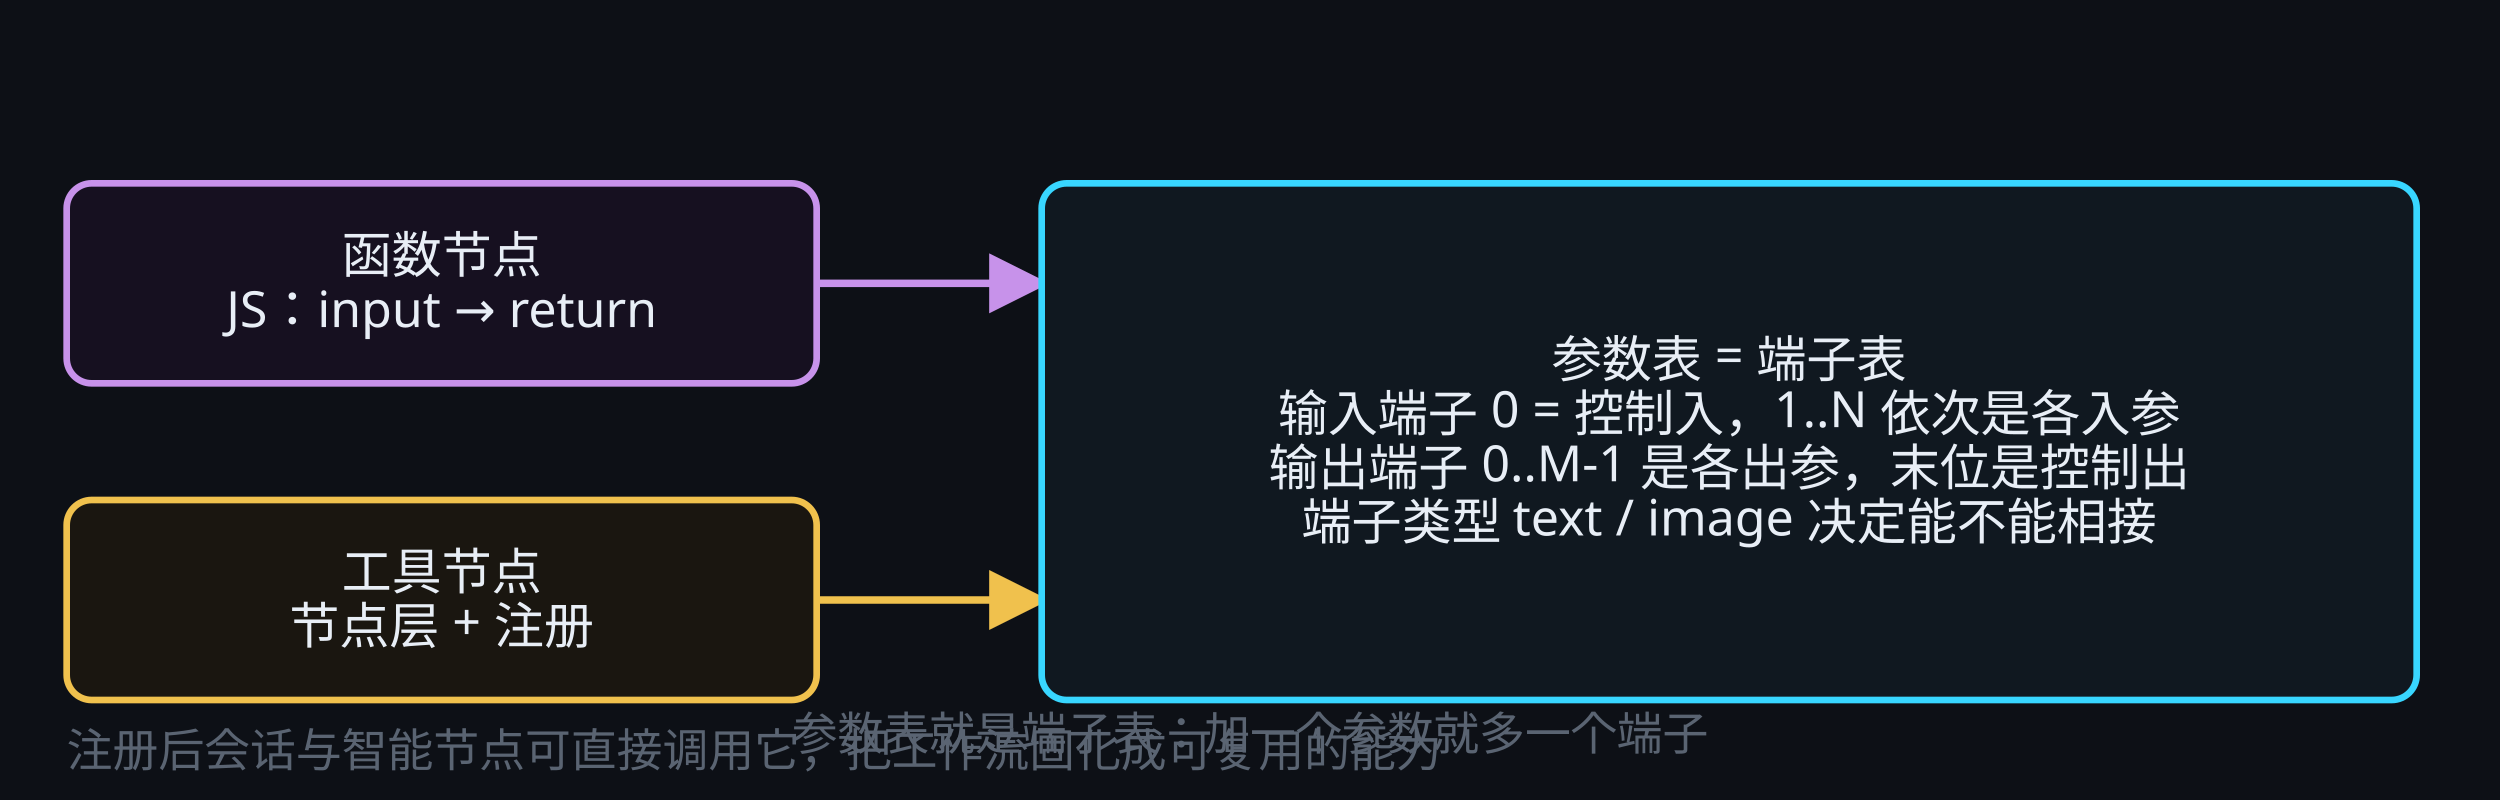
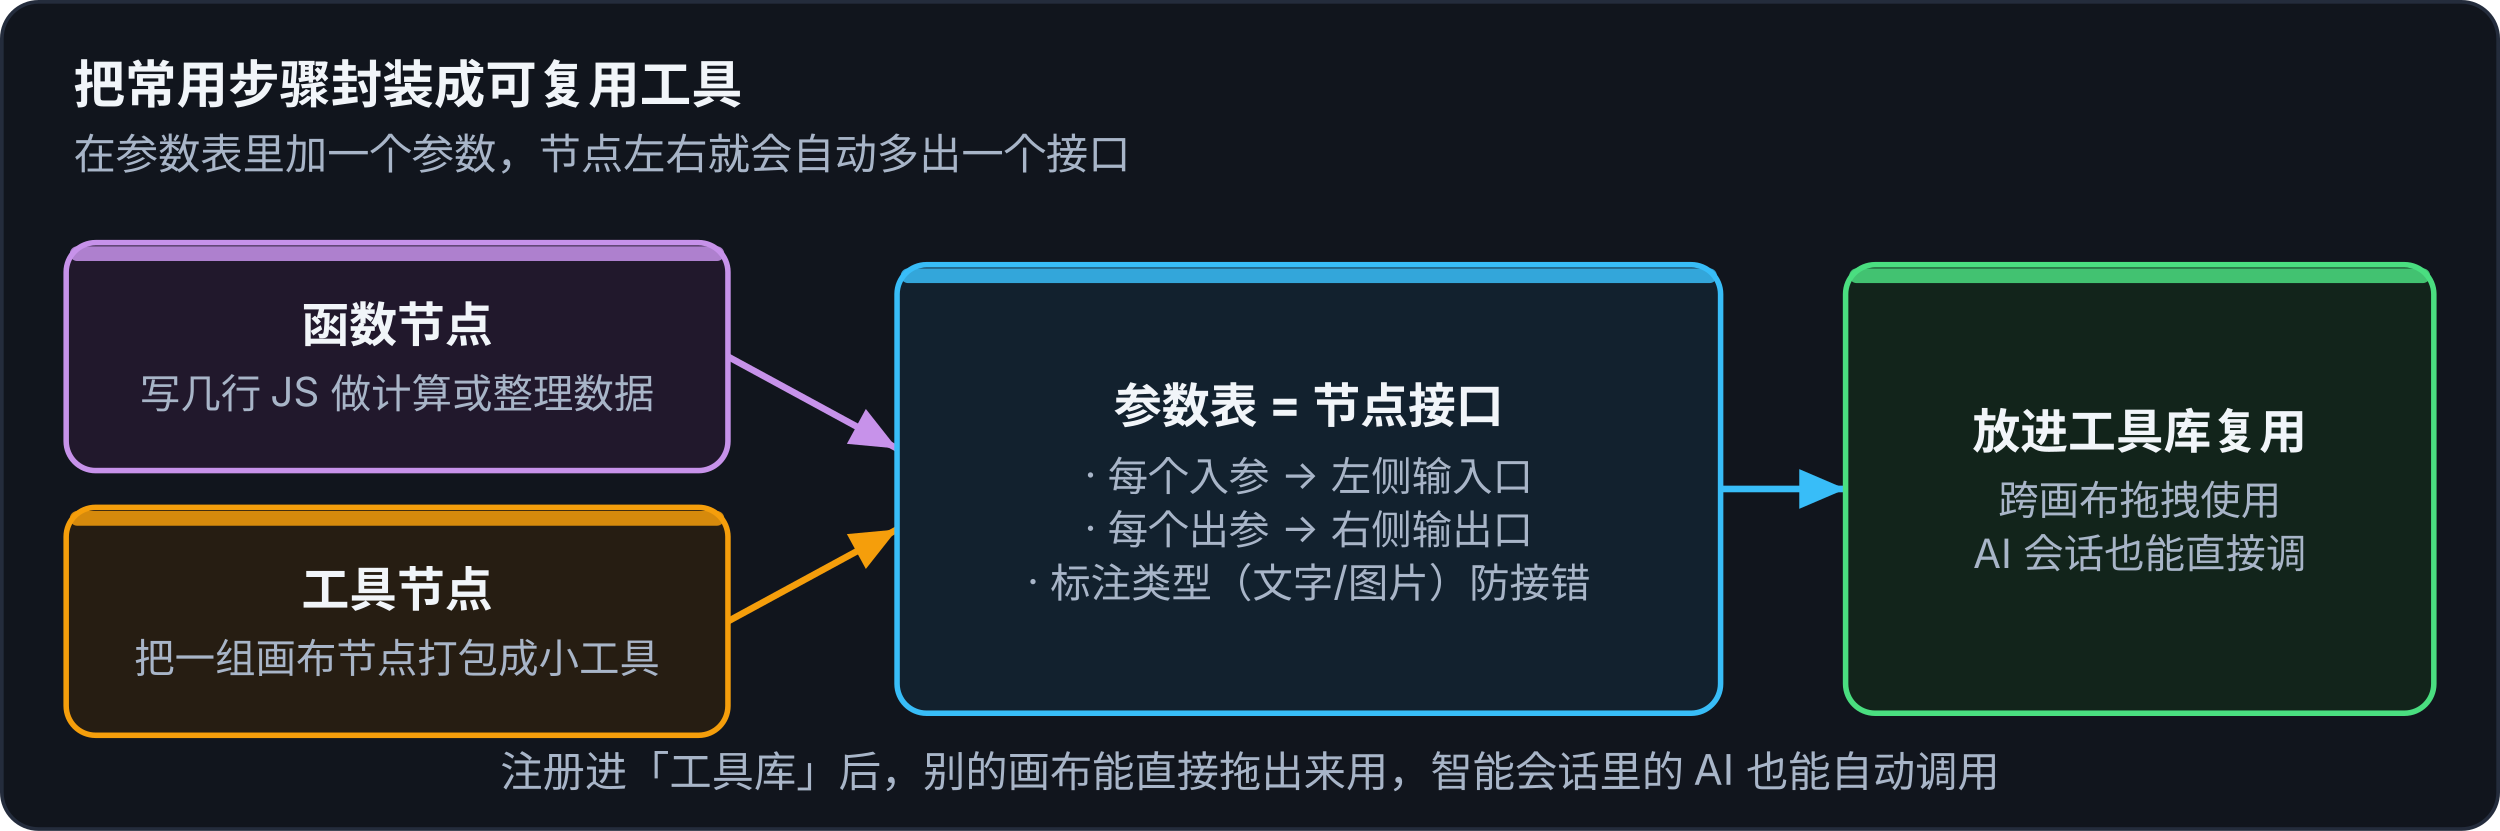
- <svg xmlns="http://www.w3.org/2000/svg" viewBox="0 0 600 192" width="600" height="192">
-   <rect width="600" height="192" fill="#0d1016" />
+ <svg xmlns="http://www.w3.org/2000/svg" viewBox="0 0 680 226" width="680" height="226">
  <defs>
-     <marker id="arr-gold" markerWidth="8" markerHeight="8" refX="7" refY="4" orient="auto">
-       <path d="M0,0 L8,4 L0,8 z" fill="#f0c14d" />
-     </marker>
    <marker id="arr-cyan" markerWidth="8" markerHeight="8" refX="7" refY="4" orient="auto">
-       <path d="M0,0 L8,4 L0,8 z" fill="#38d6ff" />
+       <path d="M0,1 L7,4 L0,7 z" fill="#38bdf8" />
    </marker>
    <marker id="arr-orange" markerWidth="8" markerHeight="8" refX="7" refY="4" orient="auto">
-       <path d="M0,0 L8,4 L0,8 z" fill="#ff8f2e" />
+       <path d="M0,1 L7,4 L0,7 z" fill="#f59e0b" />
+     </marker>
+     <marker id="arr-purple" markerWidth="8" markerHeight="8" refX="7" refY="4" orient="auto">
+       <path d="M0,1 L7,4 L0,7 z" fill="#c792ea" />
    </marker>
    <marker id="arr-green" markerWidth="8" markerHeight="8" refX="7" refY="4" orient="auto">
-       <path d="M0,0 L8,4 L0,8 z" fill="#5fd68a" />
+       <path d="M0,1 L7,4 L0,7 z" fill="#4ade80" />
    </marker>
-     <marker id="arr-red" markerWidth="8" markerHeight="8" refX="7" refY="4" orient="auto">
-       <path d="M0,0 L8,4 L0,8 z" fill="#ff6b6b" />
+     <marker id="arr-rose" markerWidth="8" markerHeight="8" refX="7" refY="4" orient="auto">
+       <path d="M0,1 L7,4 L0,7 z" fill="#fb7185" />
    </marker>
-     <marker id="arr-purple" markerWidth="8" markerHeight="8" refX="7" refY="4" orient="auto">
-       <path d="M0,0 L8,4 L0,8 z" fill="#c792ea" />
+     <marker id="arr-muted" markerWidth="8" markerHeight="8" refX="7" refY="4" orient="auto">
+       <path d="M0,1 L7,4 L0,7 z" fill="#a8b5c8" />
    </marker>
  </defs>
-   <rect x="16" y="44" width="180" height="48" rx="6" fill="#161020" stroke="#c792ea" stroke-width="1.6" />
-   <text x="106" y="65.5" text-anchor="middle" fill="#e8eef6" font-size="12" font-family="Segoe UI,sans-serif">函数节点</text>
-   <text x="106" y="78.5" text-anchor="middle" fill="#e8eef6" font-size="12" font-family="Segoe UI,sans-serif">JS：input → return</text>
-   <rect x="16" y="120" width="180" height="48" rx="6" fill="#1a1610" stroke="#f0c14d" stroke-width="1.6" />
-   <text x="106" y="141.5" text-anchor="middle" fill="#e8eef6" font-size="12" font-family="Segoe UI,sans-serif">工具节点</text>
-   <text x="106" y="154.5" text-anchor="middle" fill="#e8eef6" font-size="12" font-family="Segoe UI,sans-serif">节点层 + 注册</text>
-   <line x1="196" y1="68" x2="250" y2="68" stroke="#c792ea" stroke-width="1.8" marker-end="url(#arr-purple)" />
-   <line x1="196" y1="144" x2="250" y2="144" stroke="#f0c14d" stroke-width="1.8" marker-end="url(#arr-gold)" />
-   <rect x="250" y="44" width="330" height="124" rx="6" fill="#101820" stroke="#38d6ff" stroke-width="1.6" />
-   <text x="415" y="90.5" text-anchor="middle" fill="#e8eef6" font-size="12" font-family="Segoe UI,sans-serif">参数表 = 端子表</text>
-   <text x="415" y="103.5" text-anchor="middle" fill="#e8eef6" font-size="12" font-family="Segoe UI,sans-serif">输入端子 0 = 控制入，1..N 依次是各入参</text>
-   <text x="415" y="116.5" text-anchor="middle" fill="#e8eef6" font-size="12" font-family="Segoe UI,sans-serif">输出端子 0..M-1 是各出参，末位是控制出</text>
-   <text x="415" y="129.5" text-anchor="middle" fill="#e8eef6" font-size="12" font-family="Segoe UI,sans-serif">端子类型 text / image 决定能不能相接</text>
-   <text x="16" y="184" fill="#5a6472" font-size="11" font-family="Segoe UI,sans-serif">注册后会话与智能节点可直接调用它，把工作流固化成可复用的能力</text>
-   <text x="300" y="180" text-anchor="middle" fill="#5a6472" font-size="11" font-family="Segoe UI,sans-serif">参数表就是端子表：加一个参数就多一个端子</text>
+   <rect x="0.5" y="0.5" width="679" height="225" rx="10" fill="#11151d" stroke="#242c3c" />
+   <text x="20" y="28" fill="#f1f5f9" font-size="14" font-weight="700" font-family="system-ui, -apple-system, &quot;Microsoft YaHei UI&quot;, &quot;PingFang SC&quot;, sans-serif">把常用步骤封装成可复用工具</text>
+   <text x="20" y="46" fill="#a8b5c8" font-size="11.5" font-family="system-ui, -apple-system, &quot;Microsoft YaHei UI&quot;, &quot;PingFang SC&quot;, sans-serif">在参数表里加一个参数，节点左右就会自动多出一个接口</text>
+   <rect x="18" y="66" width="180" height="62" rx="8" fill="#21182c" stroke="#c792ea" stroke-width="1.5" />
+   <rect x="19" y="67" width="178" height="4" rx="2" fill="#c792ea" opacity="0.85" />
+   <text x="108" y="93" text-anchor="middle" fill="#f1f5f9" font-size="13" font-weight="700" font-family="system-ui, -apple-system, &quot;Microsoft YaHei UI&quot;, &quot;PingFang SC&quot;, sans-serif">函数节点</text>
+   <text x="108" y="111" text-anchor="middle" fill="#a8b5c8" font-size="11" font-family="system-ui, -apple-system, &quot;Microsoft YaHei UI&quot;, &quot;PingFang SC&quot;, sans-serif">写几行 JS 做计算或整理数据</text>
+   <rect x="18" y="138" width="180" height="62" rx="8" fill="#261d12" stroke="#f59e0b" stroke-width="1.5" />
+   <rect x="19" y="139" width="178" height="4" rx="2" fill="#f59e0b" opacity="0.85" />
+   <text x="108" y="165" text-anchor="middle" fill="#f1f5f9" font-size="13" font-weight="700" font-family="system-ui, -apple-system, &quot;Microsoft YaHei UI&quot;, &quot;PingFang SC&quot;, sans-serif">工具节点</text>
+   <text x="108" y="183" text-anchor="middle" fill="#a8b5c8" font-size="11" font-family="system-ui, -apple-system, &quot;Microsoft YaHei UI&quot;, &quot;PingFang SC&quot;, sans-serif">把一组画布节点打包成小工具</text>
+   <line x1="198" y1="97" x2="244" y2="122" stroke="#c792ea" stroke-width="1.8" marker-end="url(#arr-purple)" />
+   <line x1="198" y1="169" x2="244" y2="144" stroke="#f59e0b" stroke-width="1.8" marker-end="url(#arr-orange)" />
+   <rect x="244" y="72" width="224" height="122" rx="8" fill="#12212e" stroke="#38bdf8" stroke-width="1.5" />
+   <rect x="245" y="73" width="222" height="4" rx="2" fill="#38bdf8" opacity="0.85" />
+   <text x="356" y="115" text-anchor="middle" fill="#f1f5f9" font-size="13" font-weight="700" font-family="system-ui, -apple-system, &quot;Microsoft YaHei UI&quot;, &quot;PingFang SC&quot;, sans-serif">参数表 = 节点接口</text>
+   <text x="356" y="133" text-anchor="middle" fill="#a8b5c8" font-size="11" font-family="system-ui, -apple-system, &quot;Microsoft YaHei UI&quot;, &quot;PingFang SC&quot;, sans-serif">· 每个入参 → 左侧输入口</text>
+   <text x="356" y="147.5" text-anchor="middle" fill="#a8b5c8" font-size="11" font-family="system-ui, -apple-system, &quot;Microsoft YaHei UI&quot;, &quot;PingFang SC&quot;, sans-serif">· 每个出参 → 右侧输出口</text>
+   <text x="356" y="162" text-anchor="middle" fill="#a8b5c8" font-size="11" font-family="system-ui, -apple-system, &quot;Microsoft YaHei UI&quot;, &quot;PingFang SC&quot;, sans-serif">· 标注类型（文字/图片）防接错</text>
+   <line x1="468" y1="133" x2="502" y2="133" stroke="#38bdf8" stroke-width="1.8" marker-end="url(#arr-cyan)" />
+   <rect x="502" y="72" width="160" height="122" rx="8" fill="#12241b" stroke="#4ade80" stroke-width="1.5" />
+   <rect x="503" y="73" width="158" height="4" rx="2" fill="#4ade80" opacity="0.85" />
+   <text x="582" y="122" text-anchor="middle" fill="#f1f5f9" font-size="13" font-weight="700" font-family="system-ui, -apple-system, &quot;Microsoft YaHei UI&quot;, &quot;PingFang SC&quot;, sans-serif">放进工具库复用</text>
+   <text x="582" y="140" text-anchor="middle" fill="#a8b5c8" font-size="11" font-family="system-ui, -apple-system, &quot;Microsoft YaHei UI&quot;, &quot;PingFang SC&quot;, sans-serif">跨画布拖拽使用</text>
+   <text x="582" y="154.5" text-anchor="middle" fill="#a8b5c8" font-size="11" font-family="system-ui, -apple-system, &quot;Microsoft YaHei UI&quot;, &quot;PingFang SC&quot;, sans-serif">AI 会话也能直接调</text>
+   <text x="340" y="214" text-anchor="middle" fill="#a8b5c8" font-size="11.5" font-family="system-ui, -apple-system, &quot;Microsoft YaHei UI&quot;, &quot;PingFang SC&quot;, sans-serif">注册进「工具库」后，别的画布能直接拖出来用，智能会话里的 AI 也能自动调用</text>
</svg>
